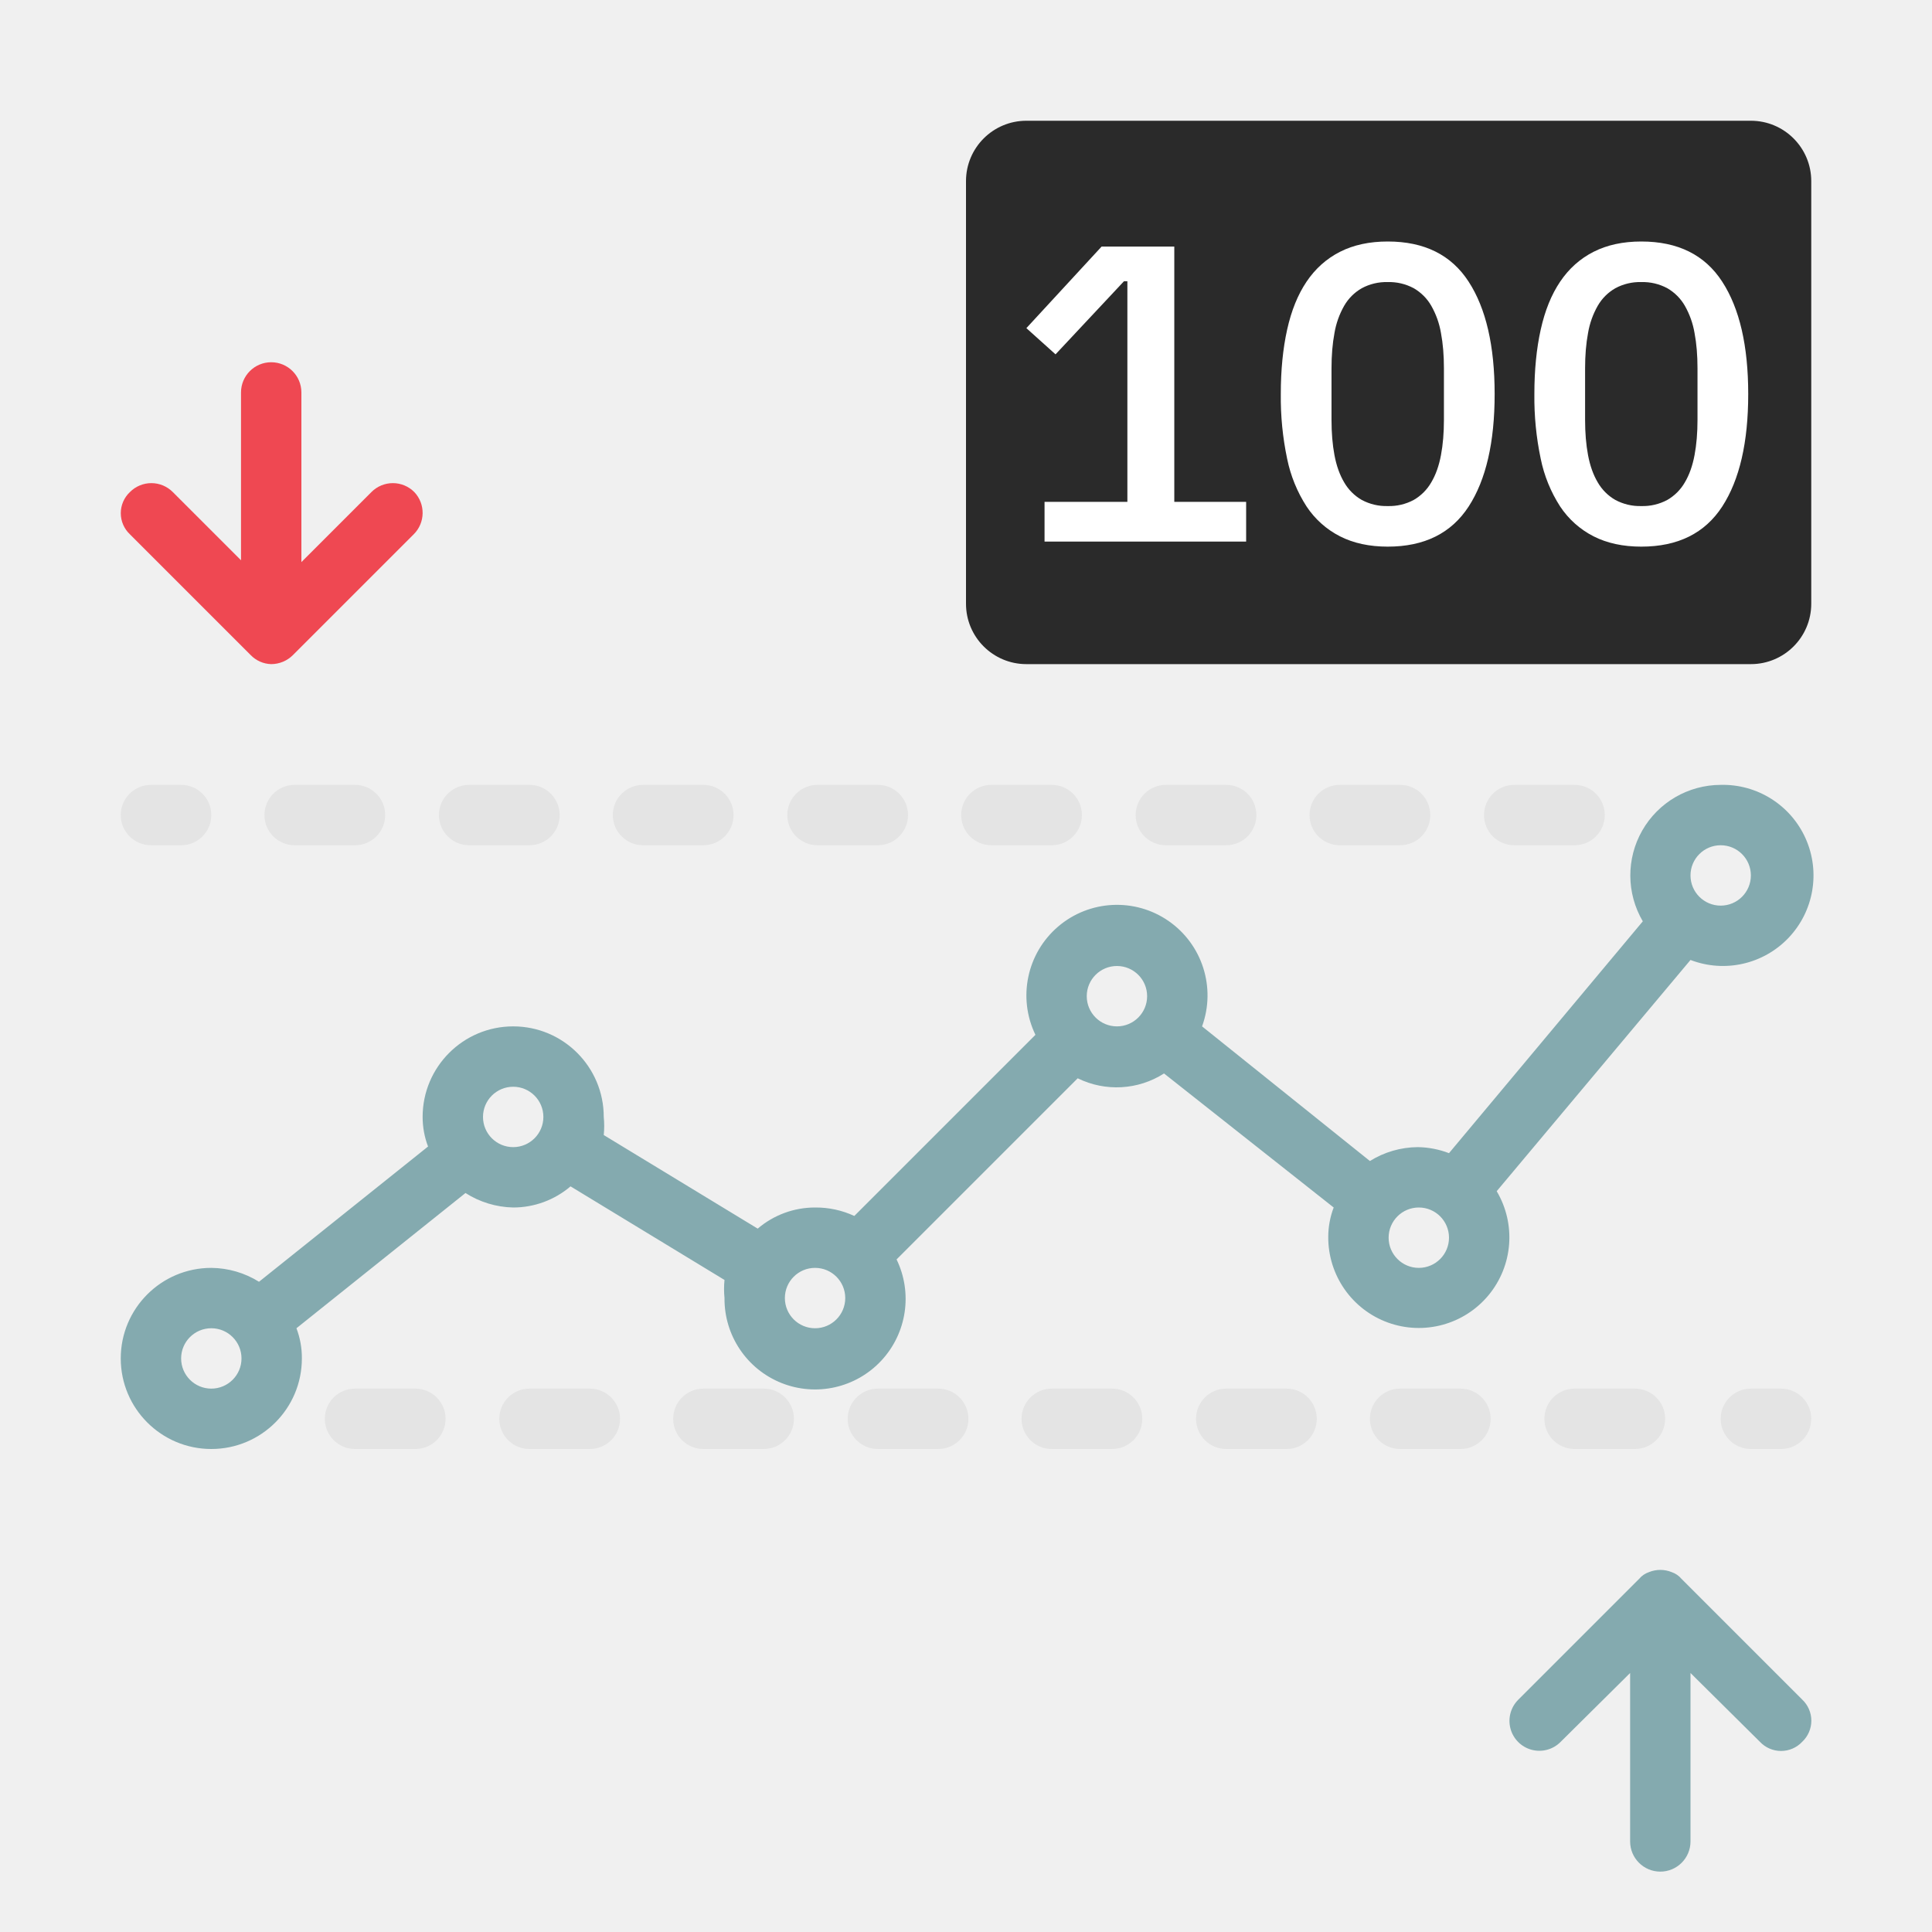
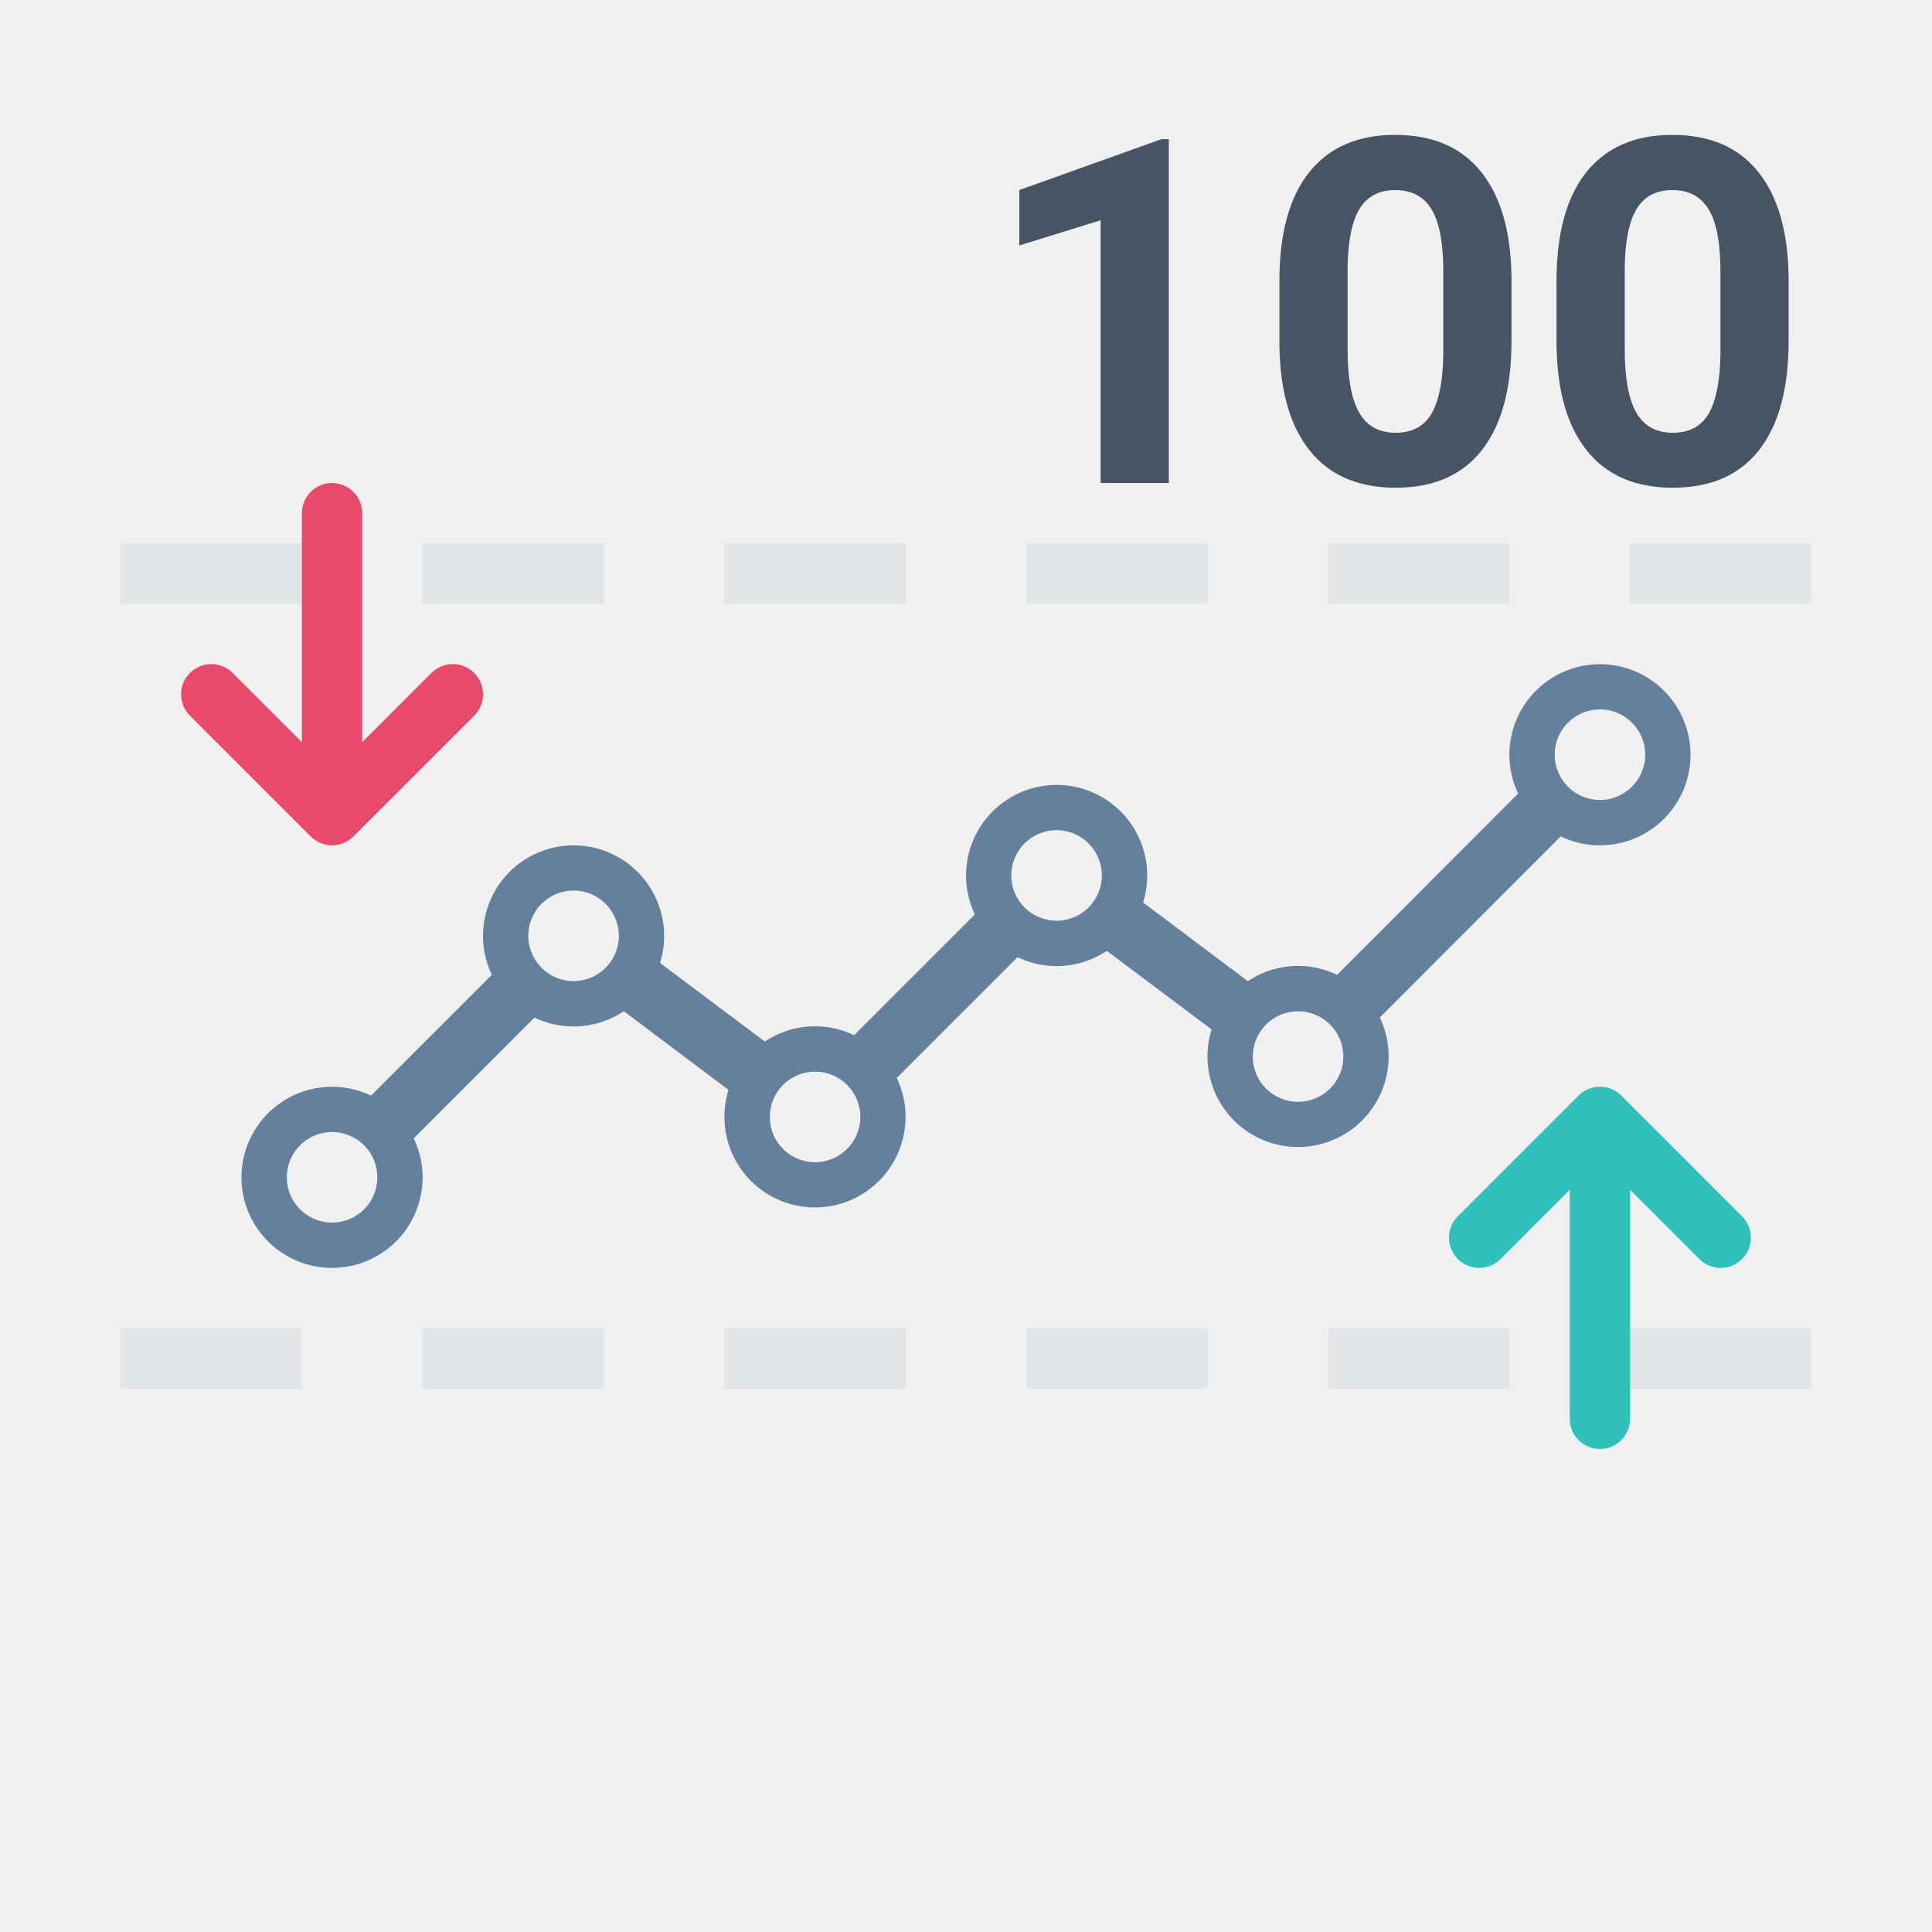
- <svg xmlns="http://www.w3.org/2000/svg" width="32" height="32" viewBox="0 0 32 32">
+ <svg xmlns="http://www.w3.org/2000/svg" width="32" height="32">
  <g fill="none" fill-rule="evenodd">
-     <path d="M0 0h32v32H0z" />
-     <rect fill="#2A2A2A" fill-rule="nonzero" x="16" y="2" width="14" height="9" rx="1" />
-     <path d="M6.862 8.15a.5.5 0 0 0-.71 0l-1.16 1.16V6.5a.5.5 0 0 0-1 0v2.78l-1.13-1.13a.5.5 0 0 0-.71 0 .48.48 0 0 0 0 .7l2 2a.49.49 0 0 0 .34.15.51.51 0 0 0 .36-.15l2-2a.5.5 0 0 0 .01-.7z" fill="#EF4852" fill-rule="nonzero" />
-     <path d="M26.08 14h-1a.5.5 0 1 1 0-1h1a.5.5 0 1 1 0 1zm-2.89 0h-1a.5.5 0 1 1 0-1h1a.5.5 0 1 1 0 1zm-2.88 0h-1a.5.5 0 1 1 0-1h1a.5.5 0 1 1 0 1zm-2.89 0h-1a.5.5 0 1 1 0-1h1a.5.5 0 1 1 0 1zm-2.88 0h-1a.5.5 0 1 1 0-1h1a.5.5 0 1 1 0 1zm-2.89 0h-1a.5.5 0 1 1 0-1h1a.5.5 0 1 1 0 1zm-2.88 0h-1a.5.5 0 1 1 0-1h1a.5.5 0 1 1 0 1zm-2.89 0h-1a.5.5 0 1 1 0-1h1a.5.5 0 1 1 0 1zM3 14h-.5a.5.5 0 1 1 0-1H3a.5.5 0 1 1 0 1zM29.5 24H29a.5.5 0 1 1 0-1h.5a.5.5 0 1 1 0 1zM27.08 24h-1a.5.5 0 1 1 0-1h1a.5.5 0 1 1 0 1zm-2.89 0h-1a.5.5 0 1 1 0-1h1a.5.5 0 1 1 0 1zm-2.88 0h-1a.5.5 0 1 1 0-1h1a.5.5 0 1 1 0 1zm-2.89 0h-1a.5.5 0 1 1 0-1h1a.5.5 0 1 1 0 1zm-2.88 0h-1a.5.5 0 1 1 0-1h1a.5.5 0 1 1 0 1zm-2.89 0h-1a.5.5 0 1 1 0-1h1a.5.5 0 1 1 0 1zm-2.88 0h-1a.5.5 0 1 1 0-1h1a.5.5 0 1 1 0 1zm-2.89 0h-1a.5.5 0 1 1 0-1h1a.5.5 0 1 1 0 1z" fill="#E4E4E4" fill-rule="nonzero" />
-     <path d="M29.85 28.15l-2-2a.36.36 0 0 0-.16-.11.5.5 0 0 0-.38 0 .36.36 0 0 0-.16.11l-2 2a.495.495 0 1 0 .7.7L27 27.71v2.79a.5.5 0 1 0 1 0v-2.79l1.15 1.14a.48.48 0 0 0 .7 0 .48.48 0 0 0 0-.7zM28.5 13a1.5 1.5 0 0 0-1.29 2.26L24 19.1a1.5 1.5 0 0 0-.52-.1 1.52 1.52 0 0 0-.79.23L19.91 17a1.5 1.5 0 1 0-2.76.14l-3 3a1.51 1.51 0 0 0-.65-.14 1.46 1.46 0 0 0-.95.35L10 18.8c.01-.1.01-.2 0-.3a1.5 1.5 0 0 0-3 0c0 .167.03.334.09.49l-2.8 2.24A1.52 1.52 0 0 0 3.5 21 1.5 1.5 0 1 0 5 22.5a1.37 1.37 0 0 0-.09-.5l2.8-2.24c.236.151.51.234.79.24.348 0 .685-.124.95-.35L12 21.2c-.01.1-.01.2 0 .3a1.5 1.5 0 1 0 2.85-.64l3-3c.458.225 1 .195 1.43-.08L22.09 20a1.37 1.37 0 0 0-.09.49 1.5 1.5 0 1 0 2.79-.76L28 15.9a1.5 1.5 0 1 0 .5-2.9zm-25 10a.5.5 0 1 1 0-1 .5.5 0 0 1 0 1zm5-4a.5.5 0 1 1 0-1 .5.5 0 0 1 0 1zm5 3a.5.5 0 1 1 0-1 .5.5 0 0 1 0 1zm5-5a.5.5 0 1 1 0-1 .5.5 0 0 1 0 1zm5 4a.5.5 0 1 1 0-1 .5.5 0 0 1 0 1zm5-6a.5.5 0 1 1 0-1 .5.5 0 0 1 0 1z" fill="#84AAAF" fill-rule="nonzero" />
-     <path d="M17.301 8.97v-.658h1.372V4.658h-.056l-1.134 1.211L17 5.435l1.246-1.351h1.204v4.228h1.19v.658h-3.339zm5.684.084c-.303 0-.567-.057-.791-.171a1.458 1.458 0 0 1-.553-.494 2.304 2.304 0 0 1-.322-.791 4.928 4.928 0 0 1-.105-1.071c0-.397.035-.752.105-1.067.07-.316.177-.58.322-.795.145-.215.329-.38.553-.494.224-.114.488-.171.791-.171.607 0 1.053.222 1.34.665.288.443.431 1.064.431 1.862s-.143 1.419-.43 1.862c-.288.443-.734.665-1.341.665zm0-.672a.858.858 0 0 0 .43-.101.788.788 0 0 0 .291-.291c.075-.126.128-.276.161-.452.033-.175.049-.37.049-.584V6.1c0-.215-.016-.41-.049-.584a1.374 1.374 0 0 0-.161-.452.788.788 0 0 0-.29-.29.858.858 0 0 0-.431-.102.858.858 0 0 0-.43.102.788.788 0 0 0-.291.29 1.374 1.374 0 0 0-.161.452c-.033.175-.049.37-.049.584v.854c0 .215.016.41.049.585s.086.325.161.451a.788.788 0 0 0 .29.29.858.858 0 0 0 .431.102zm4.2.672c-.303 0-.567-.057-.791-.171a1.458 1.458 0 0 1-.553-.494 2.304 2.304 0 0 1-.322-.791 4.928 4.928 0 0 1-.105-1.071c0-.397.035-.752.105-1.067.07-.316.177-.58.322-.795.145-.215.329-.38.553-.494.224-.114.488-.171.791-.171.607 0 1.053.222 1.34.665.288.443.431 1.064.431 1.862s-.143 1.419-.43 1.862c-.288.443-.734.665-1.341.665zm0-.672a.858.858 0 0 0 .43-.101.788.788 0 0 0 .291-.291c.075-.126.128-.276.161-.452.033-.175.049-.37.049-.584V6.1c0-.215-.016-.41-.049-.584a1.374 1.374 0 0 0-.161-.452.788.788 0 0 0-.29-.29.858.858 0 0 0-.431-.102.858.858 0 0 0-.43.102.788.788 0 0 0-.291.29 1.374 1.374 0 0 0-.161.452c-.033.175-.049.37-.049.584v.854c0 .215.016.41.049.585s.086.325.161.451a.788.788 0 0 0 .29.29.858.858 0 0 0 .431.102z" fill="#FFF" fill-rule="nonzero" />
+     <path d="M2 9h3v1H2V9zm5 0h3v1H7V9zm5 0h3v1h-3V9zm5 0h3v1h-3V9zm5 0h3v1h-3V9zm5 0h3v1h-3V9zM2 22h3v1H2v-1zm5 0h3v1H7v-1zm5 0h3v1h-3v-1zm5 0h3v1h-3v-1zm5 0h3v1h-3v-1zm5 0h3v1h-3v-1z" fill-opacity=".109" fill="#64809C" />
+     <path d="M19.36 8h-1.13V3.648l-1.347.418v-.918l2.355-.843h.121V8zm5.675-2.352c0 .787-.163 1.388-.488 1.805-.326.417-.802.625-1.43.625-.62 0-1.094-.204-1.422-.613-.328-.409-.496-.995-.504-1.758V4.66c0-.794.165-1.397.495-1.808.329-.412.804-.618 1.423-.618.62 0 1.094.204 1.422.612.328.407.496.993.504 1.756v1.046zM23.906 4.5c0-.471-.064-.814-.193-1.03-.129-.214-.33-.322-.604-.322-.265 0-.461.103-.588.307-.126.205-.193.524-.2.96v1.382c0 .463.062.808.189 1.033.126.225.329.338.607.338.276 0 .475-.108.598-.324.122-.216.186-.547.191-.992V4.5zm5.719 1.148c0 .787-.163 1.388-.488 1.805-.326.417-.802.625-1.43.625-.62 0-1.094-.204-1.422-.613-.328-.409-.496-.995-.504-1.758V4.66c0-.794.165-1.397.494-1.808.33-.412.804-.618 1.424-.618.62 0 1.094.204 1.422.612.328.407.496.993.504 1.756v1.046zM28.496 4.5c0-.471-.064-.814-.193-1.03-.13-.214-.33-.322-.604-.322-.265 0-.461.103-.588.307-.126.205-.193.524-.2.96v1.382c0 .463.062.808.189 1.033.126.225.328.338.607.338.276 0 .475-.108.598-.324.122-.216.186-.547.191-.992V4.5z" fill="#465463" />
+     <path d="M25.145 13.144a1.5 1.5 0 1 1 .705.709l-2.996 3a1.5 1.5 0 1 1-2.786.198l-1.736-1.302a1.493 1.493 0 0 1-1.479.105l-2 2a1.5 1.5 0 1 1-2.786.198l-1.735-1.303a1.493 1.493 0 0 1-1.479.105l-2 2a1.5 1.5 0 1 1-.707-.707l2-2a1.5 1.5 0 1 1 2.786-.198l1.736 1.302a1.493 1.493 0 0 1 1.479-.105l2-2a1.5 1.5 0 1 1 2.786-.198l1.735 1.303a1.493 1.493 0 0 1 1.479-.105l2.998-3.002zM5.5 20.25a.75.75 0 1 0 0-1.5.75.75 0 0 0 0 1.5zm4-4a.75.75 0 1 0 0-1.5.75.75 0 0 0 0 1.5zm4 3a.75.75 0 1 0 0-1.5.75.75 0 0 0 0 1.5zm4-4a.75.75 0 1 0 0-1.5.75.75 0 0 0 0 1.5zm4 3a.75.75 0 1 0 0-1.5.75.75 0 0 0 0 1.5zm5-5a.75.75 0 1 0 0-1.5.75.75 0 0 0 0 1.5z" fill="#64809C" fill-rule="nonzero" />
+     <path d="M26 19.707l-1.146 1.147a.5.5 0 1 1-.708-.708l2-2a.5.5 0 0 1 .708 0l2 2a.5.5 0 1 1-.708.708L27 19.707V23.5a.5.5 0 0 1-1 0v-3.793z" fill="#32C0BD" fill-rule="nonzero" />
+     <path d="M5 12.293V8.5a.5.5 0 0 1 1 0v3.793l1.146-1.147a.5.5 0 1 1 .708.708l-2 2a.5.5 0 0 1-.708 0l-2-2a.5.5 0 1 1 .708-.708L5 12.293z" fill="#E94A6B" fill-rule="nonzero" />
  </g>
</svg>
